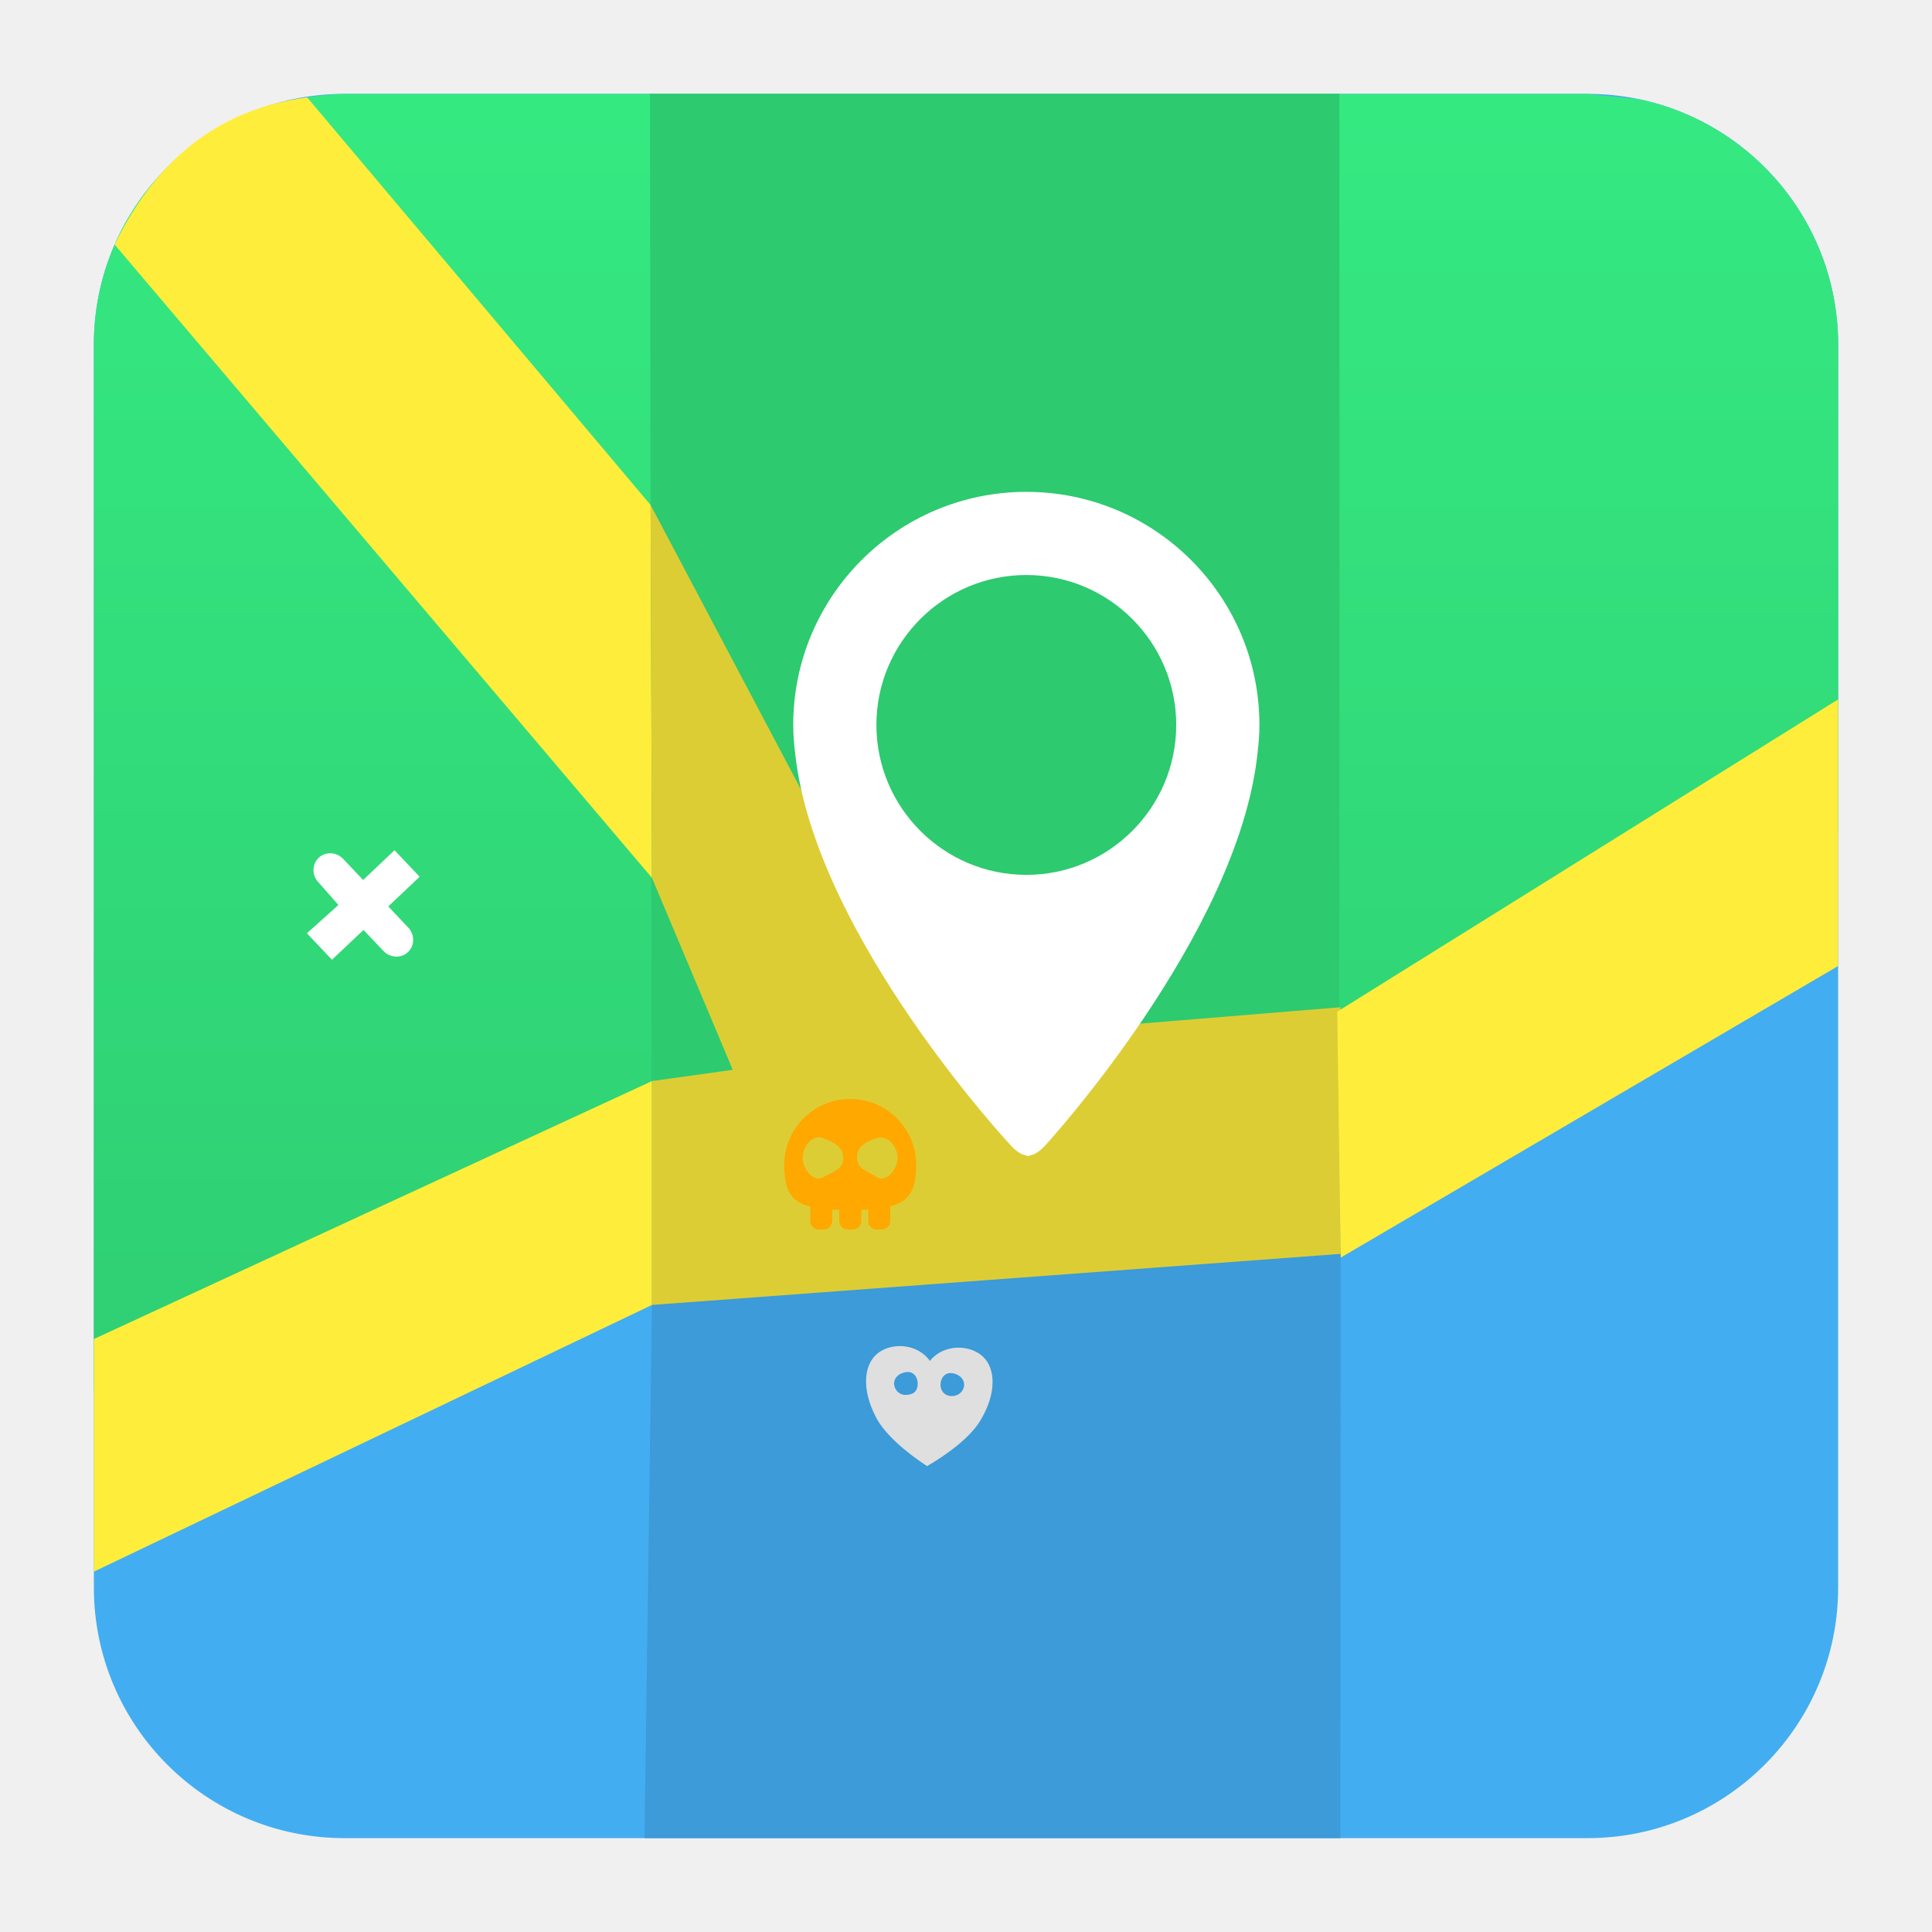
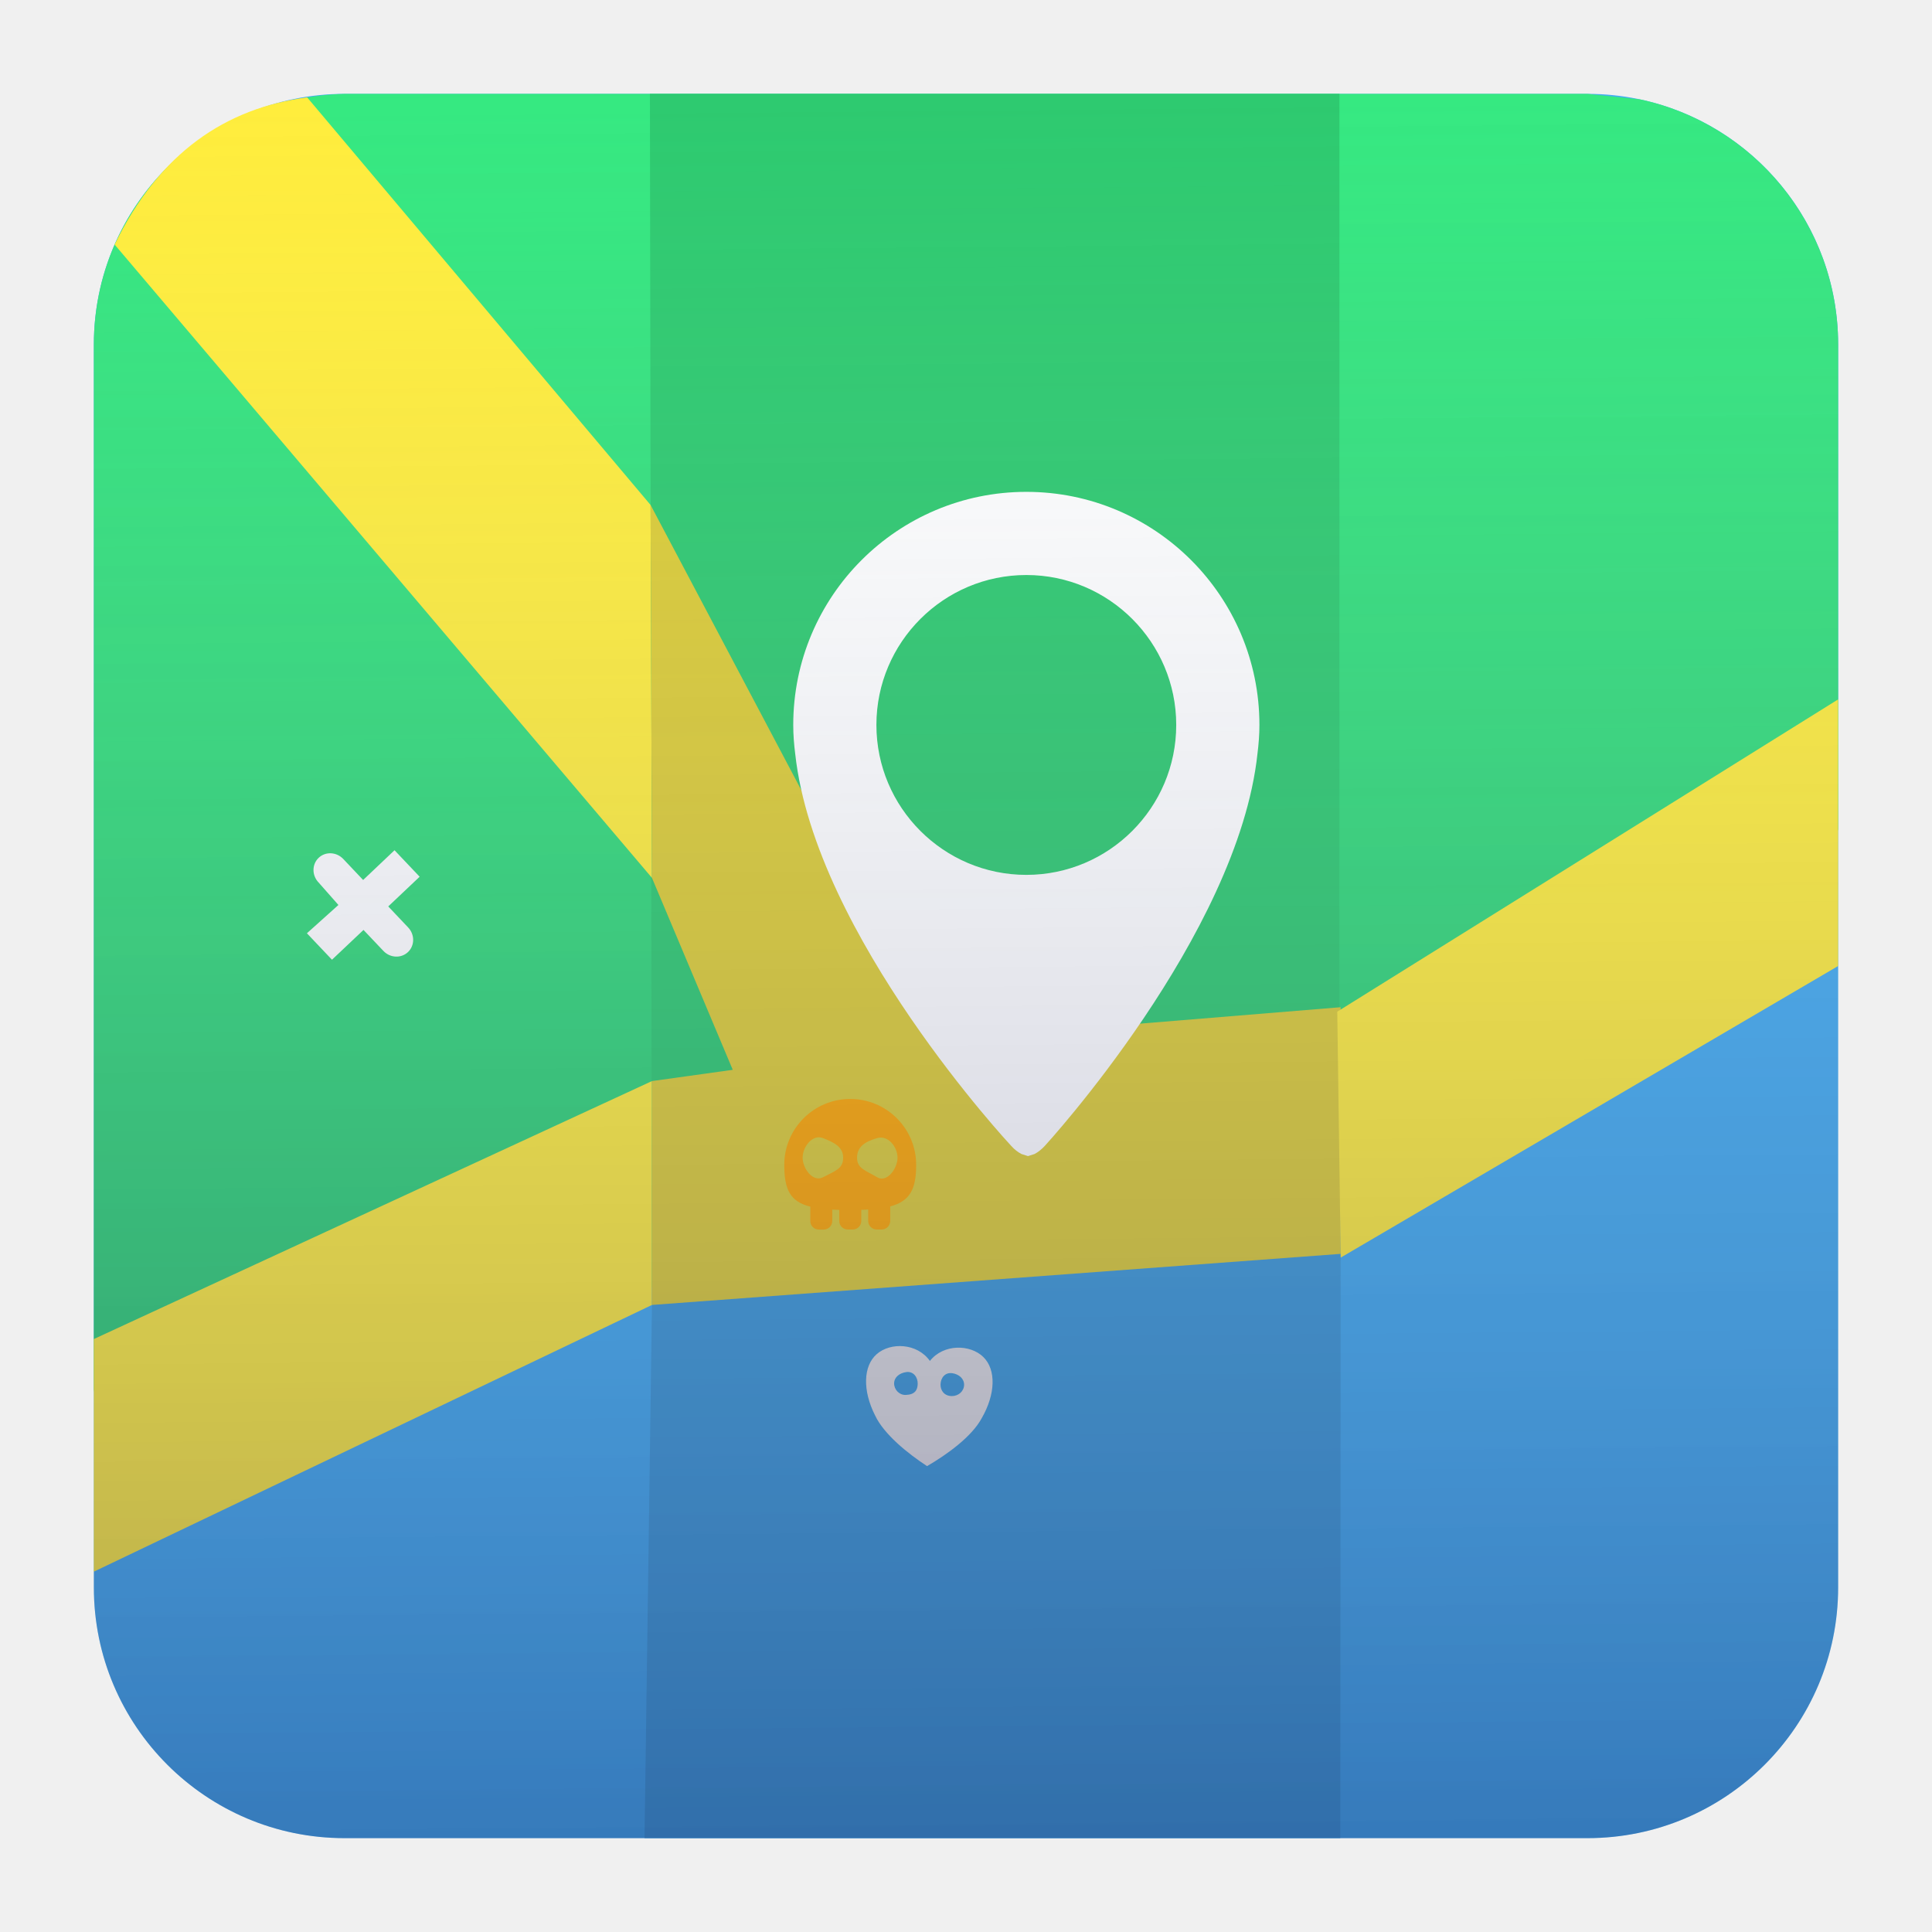
- <svg xmlns="http://www.w3.org/2000/svg" style="clip-rule:evenodd;fill-rule:evenodd;stroke-linejoin:round;stroke-miterlimit:2" version="1.1" viewBox="0 0 48 48">
-   <path d="m45.668 8.56c0-3.438-2.79-6.228-6.228-6.228h-30.88c-3.438 0-6.228 2.79-6.228 6.228v30.88c0 3.438 2.79 6.228 6.228 6.228h30.88c3.438 0 6.228-2.79 6.228-6.228v-30.88z" style="fill:#43adf1" />
-   <path d="m8.56 2.332h30.88l1.299 0.136c2.815 0.598 4.929 3.099 4.929 6.092v12.027c0 2.075-43.336 17.061-43.336 13.915v-25.942c0-1.898 0.85-3.598 2.19-4.74 1.239-0.977 2.59-1.449 4.038-1.488z" style="fill:url(#_Linear1)" />
-   <path d="m33.278 2.332h-17.131l0.051 30.089 17.08-3.034v-27.055z" style="fill:#2dca6f" />
-   <path d="m16.013 45.668 0.185-13.247 17.111-3.495-0.01 16.742h-17.286z" style="fill:#3c9bd8" />
-   <path d="m2.332 39.047 13.866-6.626v-5.562l-13.866 6.409v5.779z" style="fill:#ffed3c" />
-   <path d="m2.848 6.076c1.112-2.286 2.758-3.39 4.783-3.657l8.533 10.128 0.034 9.264-13.35-15.735z" style="fill:#ffed3c" />
-   <path d="m16.198 26.859 2.007-0.28-2.007-4.768-0.034-9.264 7.034 13.305 10.109-0.828v6.128l-17.109 1.269v-5.562z" style="fill:#ddcd35" />
-   <path d="m33.309 31.245 12.359-7.245v-6.624l-12.444 7.759 0.085 6.11z" style="fill:#ffed3c" />
-   <path d="m25.499 12.22c-3.198 0-5.791 2.593-5.791 5.791 0 0.245 0.019 0.484 0.049 0.72 0.495 4.524 5.366 9.738 5.366 9.738 0.087 0.097 0.17 0.157 0.251 0.2l4e-3 2e-3 0.162 0.052 0.163-0.052 4e-3 -2e-3c0.08-0.043 0.164-0.106 0.251-0.2 0 0 4.8-5.223 5.284-9.748 0.029-0.234 0.048-0.47 0.048-0.711-1e-3 -3.197-2.593-5.79-5.791-5.79zm0 9.516c-2.054 0-3.725-1.671-3.725-3.725s1.671-3.725 3.725-3.725 3.724 1.671 3.724 3.725-1.67 3.725-3.724 3.725z" style="fill-rule:nonzero;fill:#fff" />
-   <path d="m23.103 33.812c0.342-0.431 1.004-0.413 1.326-0.099 0.323 0.314 0.307 0.925-0.041 1.526-0.244 0.452-0.852 0.895-1.356 1.186-0.487-0.319-1.071-0.793-1.29-1.257-0.314-0.619-0.298-1.23 0.041-1.526 0.34-0.297 1.001-0.279 1.32 0.17zm0.565 0.306c0.159 0.027 0.288 0.134 0.285 0.292-5e-3 0.156-0.139 0.274-0.301 0.275-0.188 1e-3 -0.289-0.135-0.285-0.29 4e-3 -0.158 0.109-0.309 0.301-0.277zm-1.153-0.029c0.185-0.026 0.29 0.136 0.285 0.293-4e-3 0.155-0.069 0.268-0.3 0.275-0.161 4e-3 -0.289-0.135-0.286-0.292 5e-3 -0.157 0.141-0.253 0.301-0.276z" style="fill:#dfdfdf" />
-   <path d="m20.466 30.548h-0.124c-0.117 0-0.21-0.096-0.21-0.212v-0.357c-0.503-0.126-0.647-0.425-0.647-1.038 0-0.904 0.734-1.638 1.639-1.638 0.904 0 1.638 0.734 1.638 1.638 0 0.604-0.153 0.902-0.645 1.032v0.361c0 0.118-0.095 0.213-0.212 0.213h-0.123c-0.117 0-0.212-0.095-0.212-0.213v-0.284c-0.056 5e-3 -0.112 6e-3 -0.172 9e-3v0.277c0 0.116-0.095 0.211-0.212 0.211h-0.123c-0.117 0-0.212-0.095-0.212-0.211v-0.276c-0.06-2e-3 -0.118-4e-3 -0.174-7e-3v0.283c0 0.116-0.095 0.212-0.211 0.212zm-0.022-2.273c0.279 0.109 0.504 0.218 0.504 0.488 0 0.269-0.182 0.321-0.504 0.487-0.246 0.128-0.503-0.218-0.503-0.487 0-0.27 0.244-0.589 0.503-0.488zm1.352 0c0.268-0.076 0.503 0.218 0.503 0.488 0 0.269-0.264 0.629-0.503 0.487-0.293-0.174-0.503-0.218-0.503-0.487 0-0.27 0.196-0.401 0.503-0.488z" style="fill:#ffa800" />
-   <path d="m8.529 21.342 0.493 0.521 0.78-0.739 0.624 0.658-0.78 0.738 0.494 0.522c0.168 0.177 0.166 0.452-4e-3 0.612-0.17 0.161-0.444 0.148-0.611-0.029l-0.494-0.521-0.783 0.74-0.623-0.657 0.783-0.703-0.494-0.56c-0.169-0.177-0.166-0.451 3e-3 -0.612 0.17-0.161 0.444-0.148 0.612 0.03z" style="fill:#fff" />
-   <defs>
+ <svg xmlns="http://www.w3.org/2000/svg" xmlns:xlink="http://www.w3.org/1999/xlink" style="clip-rule:evenodd;fill-rule:evenodd;stroke-linejoin:round;stroke-miterlimit:2" version="1.1" viewBox="0 0 48 48" id="svg33">
+   <path d="m45.668 8.56c0-3.438-2.79-6.228-6.228-6.228h-30.88c-3.438 0-6.228 2.79-6.228 6.228v30.88c0 3.438 2.79 6.228 6.228 6.228h30.88c3.438 0 6.228-2.79 6.228-6.228v-30.88z" style="fill:#43adf1" id="path2" />
+   <path d="m8.56 2.332h30.88l1.299 0.136c2.815 0.598 4.929 3.099 4.929 6.092v12.027c0 2.075-43.336 17.061-43.336 13.915v-25.942c0-1.898 0.85-3.598 2.19-4.74 1.239-0.977 2.59-1.449 4.038-1.488z" style="fill:url(#_Linear1)" id="path4" />
+   <path d="m33.278 2.332h-17.131l0.051 30.089 17.08-3.034v-27.055z" style="fill:#2dca6f" id="path6" />
+   <path d="m16.013 45.668 0.185-13.247 17.111-3.495-0.01 16.742h-17.286z" style="fill:#3c9bd8" id="path8" />
+   <path d="m2.332 39.047 13.866-6.626v-5.562l-13.866 6.409v5.779z" style="fill:#ffed3c" id="path10" />
+   <path d="m2.848 6.076c1.112-2.286 2.758-3.39 4.783-3.657l8.533 10.128 0.034 9.264-13.35-15.735z" style="fill:#ffed3c" id="path12" />
+   <path d="m16.198 26.859 2.007-0.28-2.007-4.768-0.034-9.264 7.034 13.305 10.109-0.828v6.128l-17.109 1.269v-5.562z" style="fill:#ddcd35" id="path14" />
+   <path d="m33.309 31.245 12.359-7.245v-6.624l-12.444 7.759 0.085 6.11z" style="fill:#ffed3c" id="path16" />
+   <path d="m25.499 12.22c-3.198 0-5.791 2.593-5.791 5.791 0 0.245 0.019 0.484 0.049 0.72 0.495 4.524 5.366 9.738 5.366 9.738 0.087 0.097 0.17 0.157 0.251 0.2l4e-3 2e-3 0.162 0.052 0.163-0.052 4e-3 -2e-3c0.08-0.043 0.164-0.106 0.251-0.2 0 0 4.8-5.223 5.284-9.748 0.029-0.234 0.048-0.47 0.048-0.711-1e-3 -3.197-2.593-5.79-5.791-5.79zm0 9.516c-2.054 0-3.725-1.671-3.725-3.725s1.671-3.725 3.725-3.725 3.724 1.671 3.724 3.725-1.67 3.725-3.724 3.725z" style="fill-rule:nonzero;fill:#fff" id="path18" />
+   <path d="m23.103 33.812c0.342-0.431 1.004-0.413 1.326-0.099 0.323 0.314 0.307 0.925-0.041 1.526-0.244 0.452-0.852 0.895-1.356 1.186-0.487-0.319-1.071-0.793-1.29-1.257-0.314-0.619-0.298-1.23 0.041-1.526 0.34-0.297 1.001-0.279 1.32 0.17zm0.565 0.306c0.159 0.027 0.288 0.134 0.285 0.292-5e-3 0.156-0.139 0.274-0.301 0.275-0.188 1e-3 -0.289-0.135-0.285-0.29 4e-3 -0.158 0.109-0.309 0.301-0.277zm-1.153-0.029c0.185-0.026 0.29 0.136 0.285 0.293-4e-3 0.155-0.069 0.268-0.3 0.275-0.161 4e-3 -0.289-0.135-0.286-0.292 5e-3 -0.157 0.141-0.253 0.301-0.276z" style="fill:#dfdfdf" id="path20" />
+   <path d="m20.466 30.548h-0.124c-0.117 0-0.21-0.096-0.21-0.212v-0.357c-0.503-0.126-0.647-0.425-0.647-1.038 0-0.904 0.734-1.638 1.639-1.638 0.904 0 1.638 0.734 1.638 1.638 0 0.604-0.153 0.902-0.645 1.032v0.361c0 0.118-0.095 0.213-0.212 0.213h-0.123c-0.117 0-0.212-0.095-0.212-0.213v-0.284c-0.056 5e-3 -0.112 6e-3 -0.172 9e-3v0.277c0 0.116-0.095 0.211-0.212 0.211h-0.123c-0.117 0-0.212-0.095-0.212-0.211v-0.276c-0.06-2e-3 -0.118-4e-3 -0.174-7e-3v0.283c0 0.116-0.095 0.212-0.211 0.212zm-0.022-2.273c0.279 0.109 0.504 0.218 0.504 0.488 0 0.269-0.182 0.321-0.504 0.487-0.246 0.128-0.503-0.218-0.503-0.487 0-0.27 0.244-0.589 0.503-0.488zm1.352 0c0.268-0.076 0.503 0.218 0.503 0.488 0 0.269-0.264 0.629-0.503 0.487-0.293-0.174-0.503-0.218-0.503-0.487 0-0.27 0.196-0.401 0.503-0.488z" style="fill:#ffa800" id="path22" />
+   <path d="m8.529 21.342 0.493 0.521 0.78-0.739 0.624 0.658-0.78 0.738 0.494 0.522c0.168 0.177 0.166 0.452-4e-3 0.612-0.17 0.161-0.444 0.148-0.611-0.029l-0.494-0.521-0.783 0.74-0.623-0.657 0.783-0.703-0.494-0.56c-0.169-0.177-0.166-0.451 3e-3 -0.612 0.17-0.161 0.444-0.148 0.612 0.03z" style="fill:#fff" id="path24" />
+   <defs id="defs31">
    <linearGradient id="_Linear1" x2="1" gradientTransform="matrix(-.238213 -29.3002 29.3002 -.238213 23.5431 31.754)" gradientUnits="userSpaceOnUse">
-       <stop style="stop-color:#2fd174" offset="0" />
-       <stop style="stop-color:#35e981" offset="1" />
+       <stop style="stop-color:#2fd174" offset="0" id="stop26" />
+       <stop style="stop-color:#35e981" offset="1" id="stop28" />
+     </linearGradient>
+     <linearGradient xlink:href="#_Linear1-3" id="linearGradient4572" x1="23.688" y1="60.61" x2="23.295" y2="17.085" gradientUnits="userSpaceOnUse" gradientTransform="translate(0.40678,-15.05085)" />
+     <linearGradient id="_Linear1-3" x2="1" gradientTransform="matrix(0,-36.5025,36.5025,0,509.5872,57.62035)" gradientUnits="userSpaceOnUse" x1="0" y1="0" y2="0" spreadMethod="pad">
+       <stop style="stop-color:#1d1d58;stop-opacity:0.353" offset="0" id="stop10" />
+       <stop style="stop-color:#cfdce1;stop-opacity:0" offset="1" id="stop12" />
    </linearGradient>
  </defs>
+   <path d="m 39.44,2.332 c 3.438,0 6.228,2.79 6.228,6.228 v 30.88 c 0,3.438 -2.79,6.228 -6.228,6.228 H 8.56 C 5.122,45.668 2.332,42.878 2.332,39.44 V 8.56 c 0,-3.438 2.79,-6.228 6.228,-6.228 z" style="clip-rule:evenodd;fill:url(#linearGradient4572);fill-opacity:1;fill-rule:evenodd;stroke-linejoin:round;stroke-miterlimit:2" id="path2-6" />
</svg>
